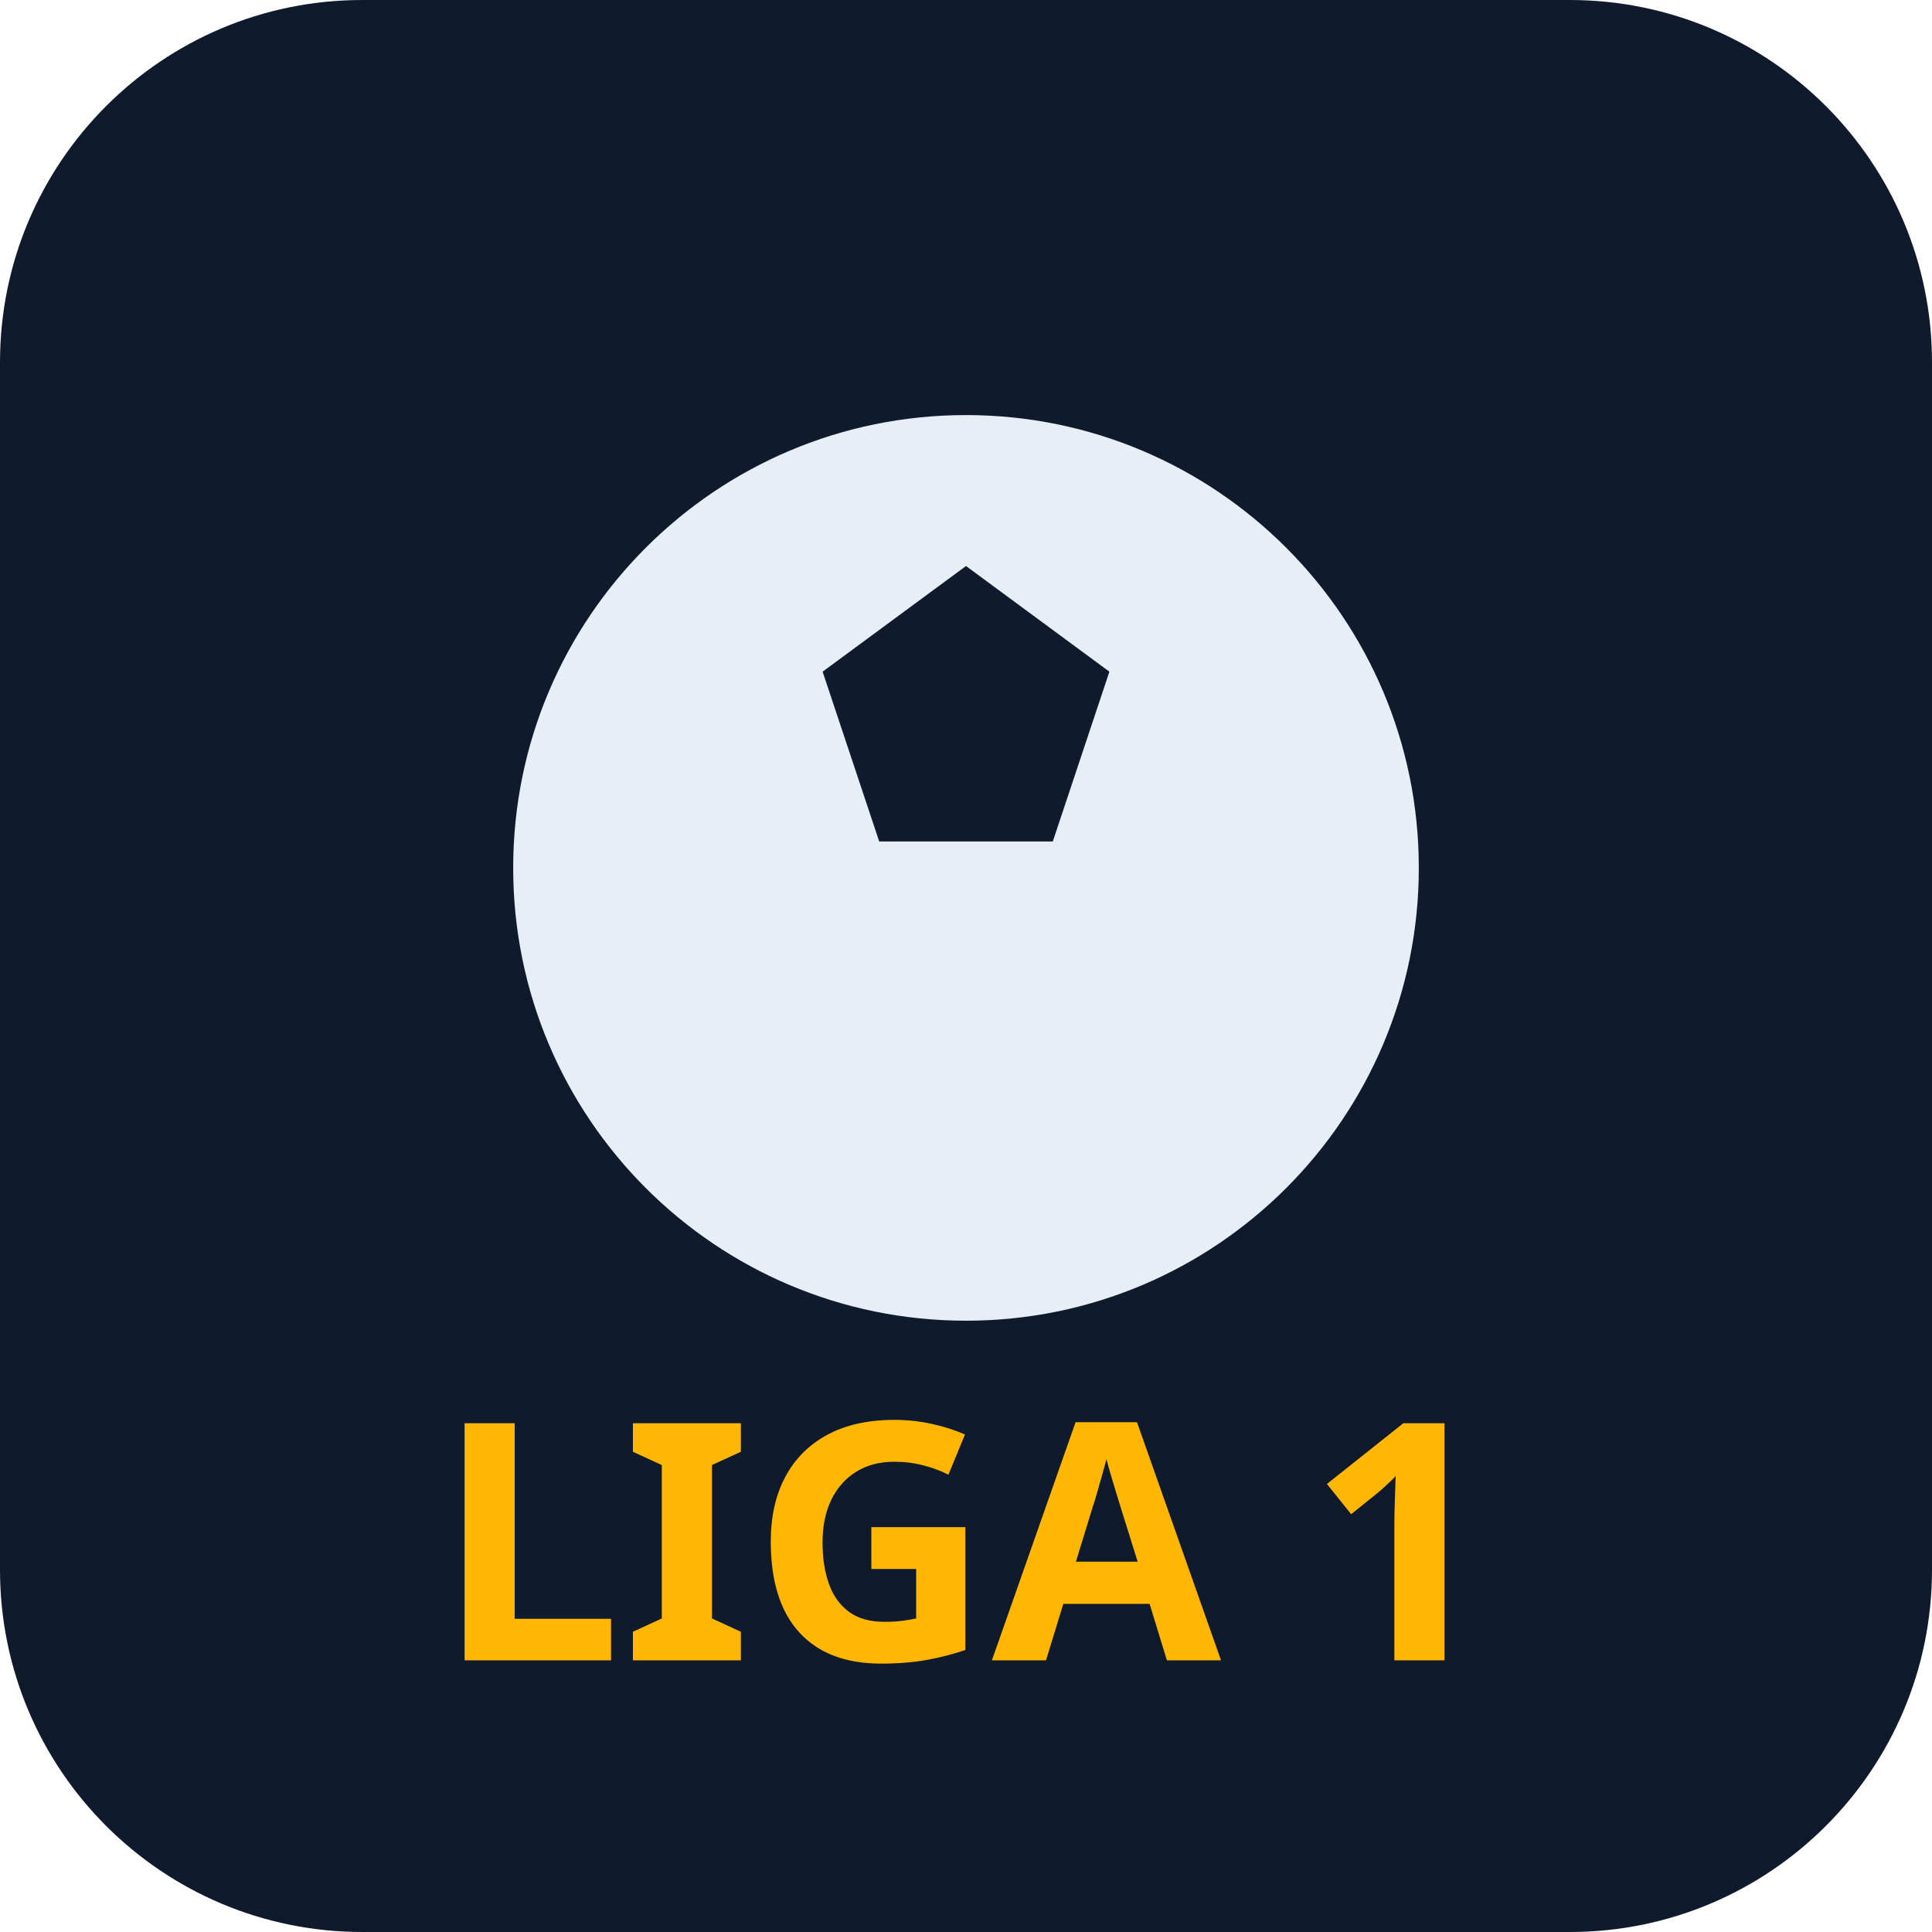
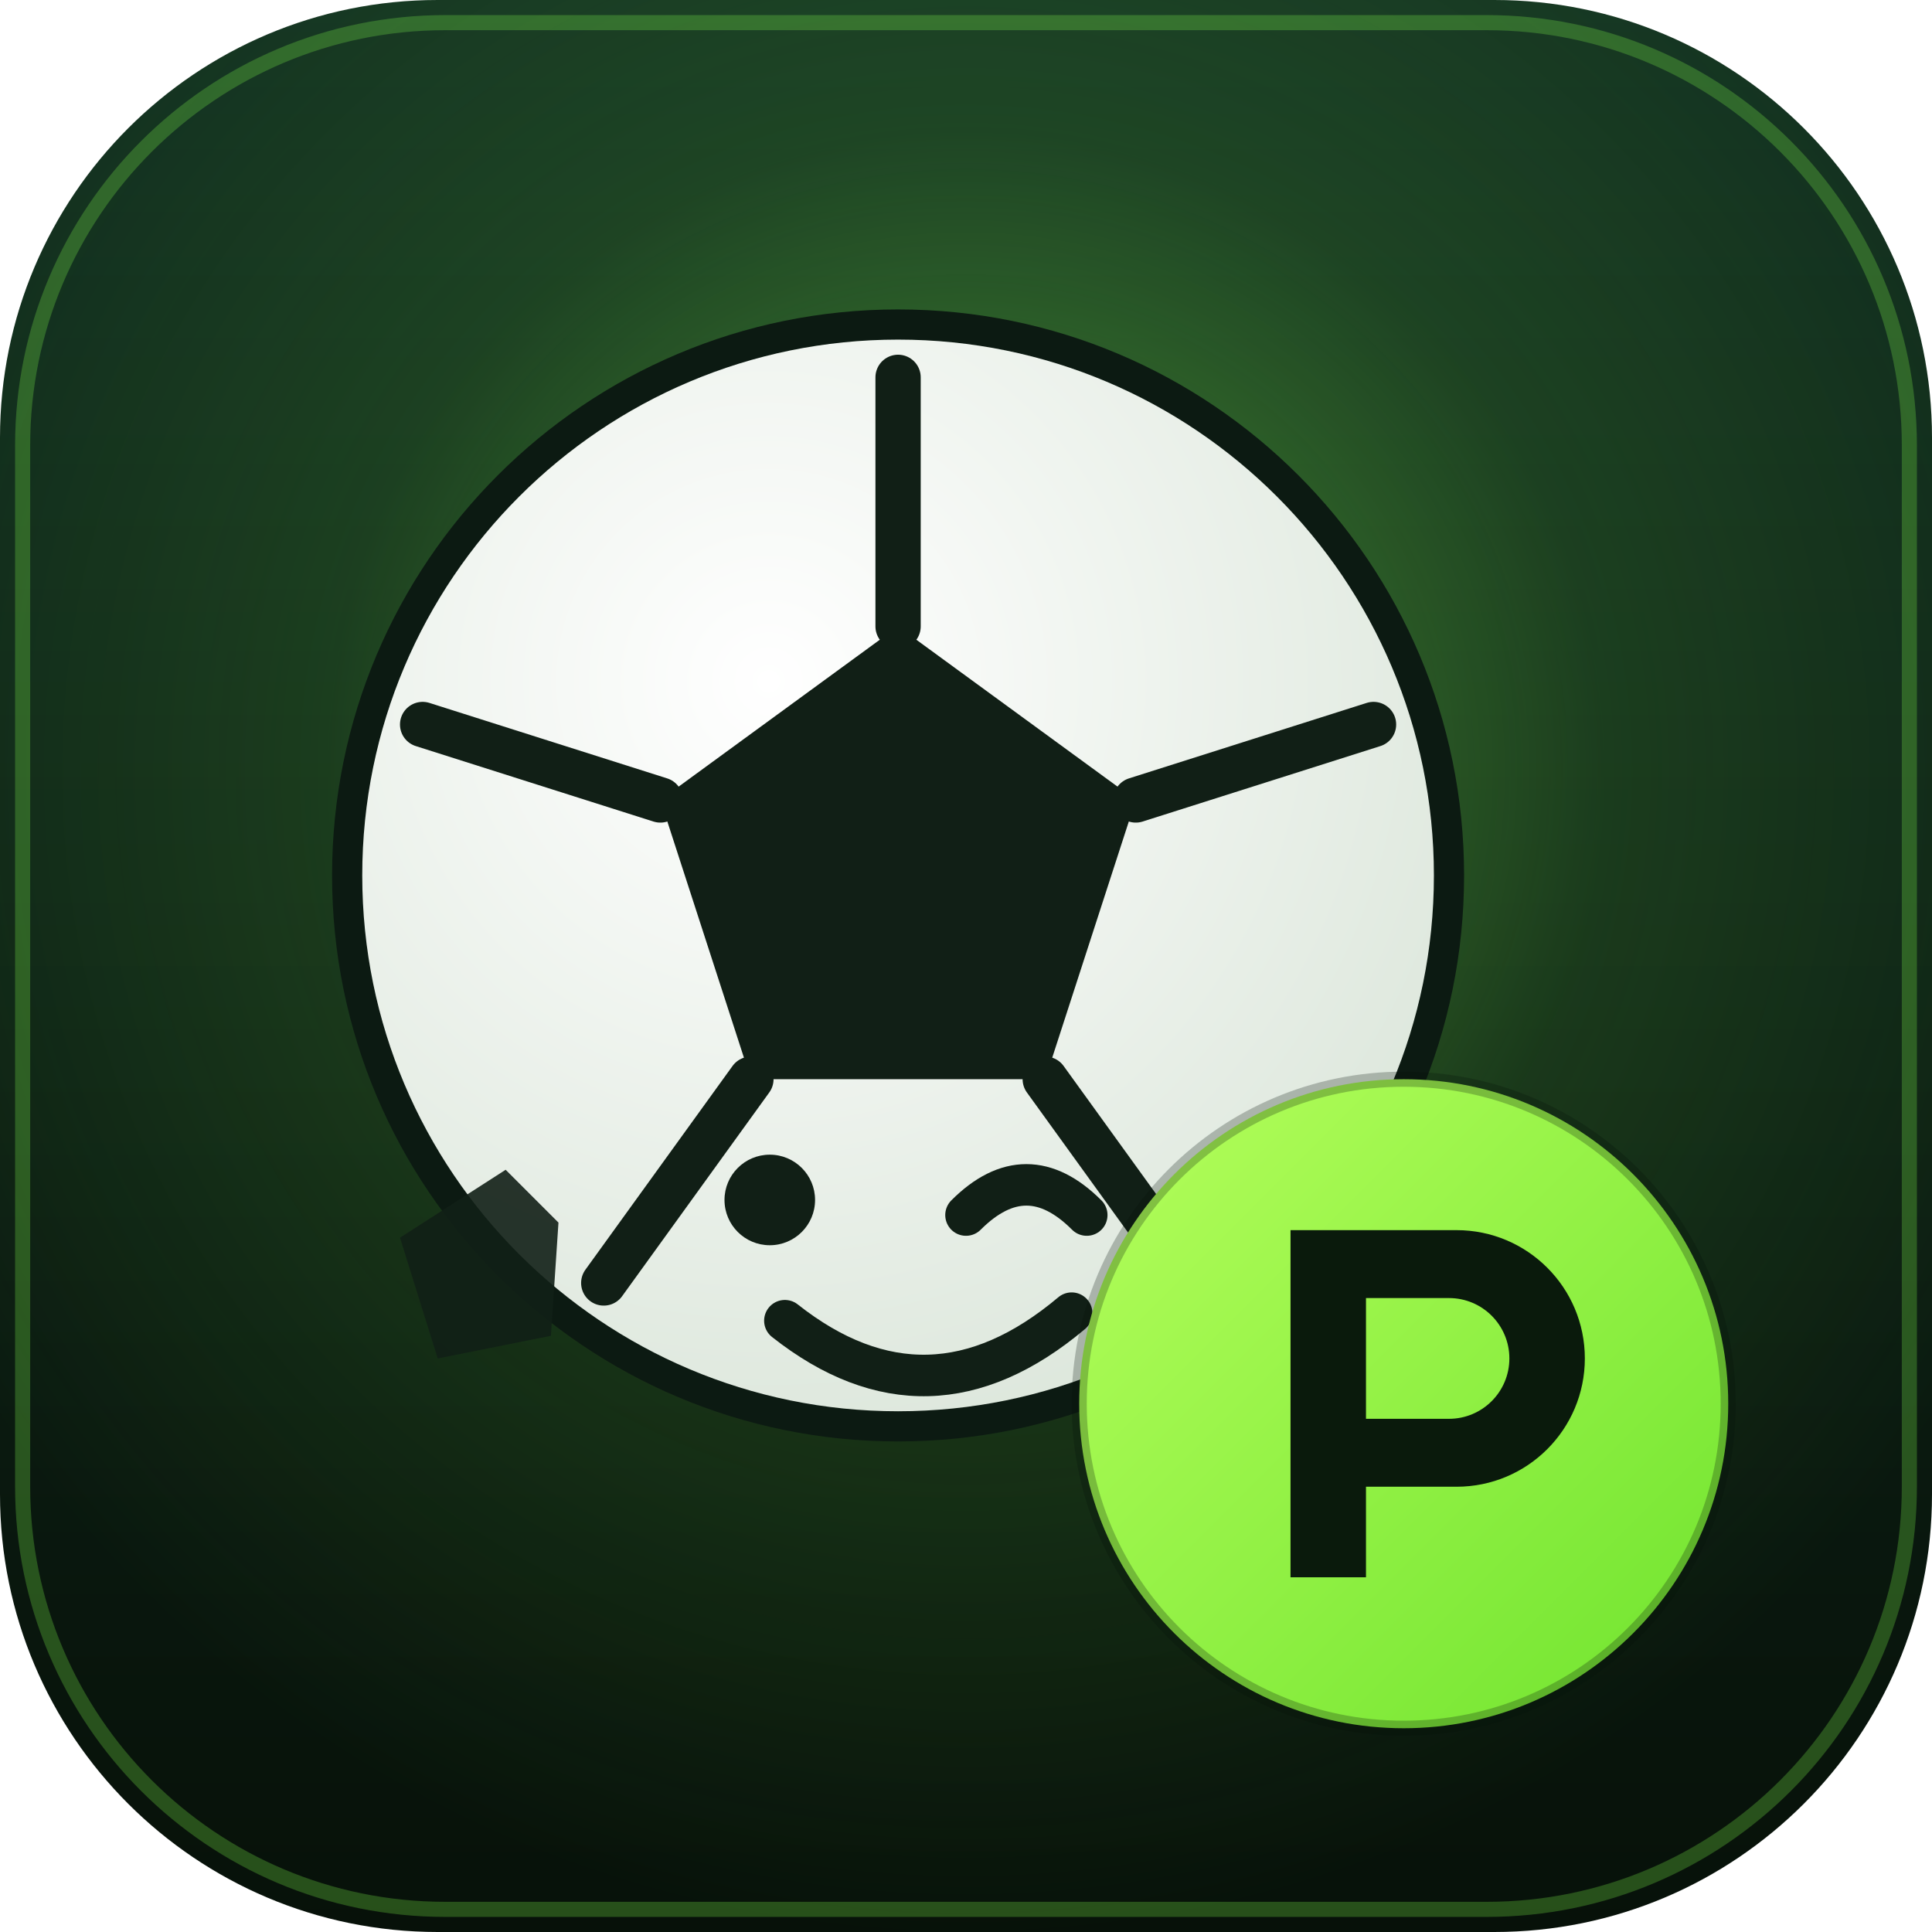
<svg xmlns="http://www.w3.org/2000/svg" viewBox="0 0 512 512">
-   <rect width="512" height="512" rx="96" fill="#0f1b2d" />
-   <circle cx="256" cy="230" r="120" fill="#e8eef6" />
-   <path d="M256 150l38 28-15 45h-46l-15-45z" fill="#0f1b2d" />
-   <text x="256" y="440" font-family="system-ui,sans-serif" font-size="88" font-weight="800" fill="#ffb703" text-anchor="middle">LIGA 1</text>
+   <defs>
+     <linearGradient id="badge" x1="0" y1="0" x2="0" y2="1">
+       <stop offset="0" stop-color="#123021" />
+       <stop offset="1" stop-color="#071109" />
+     </linearGradient>
+     <radialGradient id="glow" cx="0.5" cy="0.4" r="0.6">
+       <stop offset="0" stop-color="#7cf04a" stop-opacity="0.55" />
+       <stop offset="0.55" stop-color="#7cf04a" stop-opacity="0.12" />
+       <stop offset="1" stop-color="#7cf04a" stop-opacity="0" />
+     </radialGradient>
+     <radialGradient id="ball" cx="0.38" cy="0.32" r="0.85">
+       <stop offset="0" stop-color="#ffffff" />
+       <stop offset="1" stop-color="#d7e3d6" />
+     </radialGradient>
+     <linearGradient id="chip" x1="0" y1="0" x2="1" y2="1">
+       <stop offset="0" stop-color="#b6ff5c" />
+       <stop offset="1" stop-color="#6fe32e" />
+     </linearGradient>
+   </defs>
+   <rect width="512" height="512" rx="116" fill="url(#badge)" />
+   <rect x="6" y="6" width="500" height="500" rx="112" fill="none" stroke="#7cf04a" stroke-opacity="0.28" stroke-width="4" />
+   <rect width="512" height="512" rx="116" fill="url(#glow)" />
+   <g transform="translate(238 232)">
+     <circle r="150" fill="#0c1a12" />
+     <circle r="142" fill="url(#ball)" />
+     <path d="M0 -66 63 -20 39 54 -39 54 -63 -20Z" fill="#111f16" />
+     <g stroke="#111f16" stroke-width="12" stroke-linecap="round">
+       <line x1="0" y1="-66" x2="0" y2="-132" />
+       <line x1="63" y1="-20" x2="126" y2="-40" />
+       <line x1="39" y1="54" x2="78" y2="108" />
+       <line x1="-39" y1="54" x2="-78" y2="108" />
+       <line x1="-63" y1="-20" x2="-126" y2="-40" />
+     </g>
+     <path d="M104 78 132 96 122 128 92 122 90 92Z" fill="#111f16" opacity="0.9" />
+     <path d="M-104 78 -90 92 -92 122 -122 128 -132 96Z" fill="#111f16" opacity="0.9" />
+     <circle cx="-34" cy="86" r="12" fill="#111f16" />
+     <path d="M18 90q16 -16 32 0" fill="none" stroke="#111f16" stroke-width="11" stroke-linecap="round" />
+     <path d="M-30 118q38 30 76 -2" fill="none" stroke="#111f16" stroke-width="11" stroke-linecap="round" />
+   </g>
+   <g transform="translate(372 372)">
+     <circle r="86" fill="url(#chip)" />
+     <circle r="86" fill="none" stroke="#071109" stroke-opacity="0.25" stroke-width="4" />
+     <path d="M-30 -46 h44 a34 34 0 0 1 0 68 h-24 v24 h-20 Z M-10 -28 v32 h22 a16 16 0 0 0 0 -32 Z" fill="#0a1a0c" />
+   </g>
</svg>
